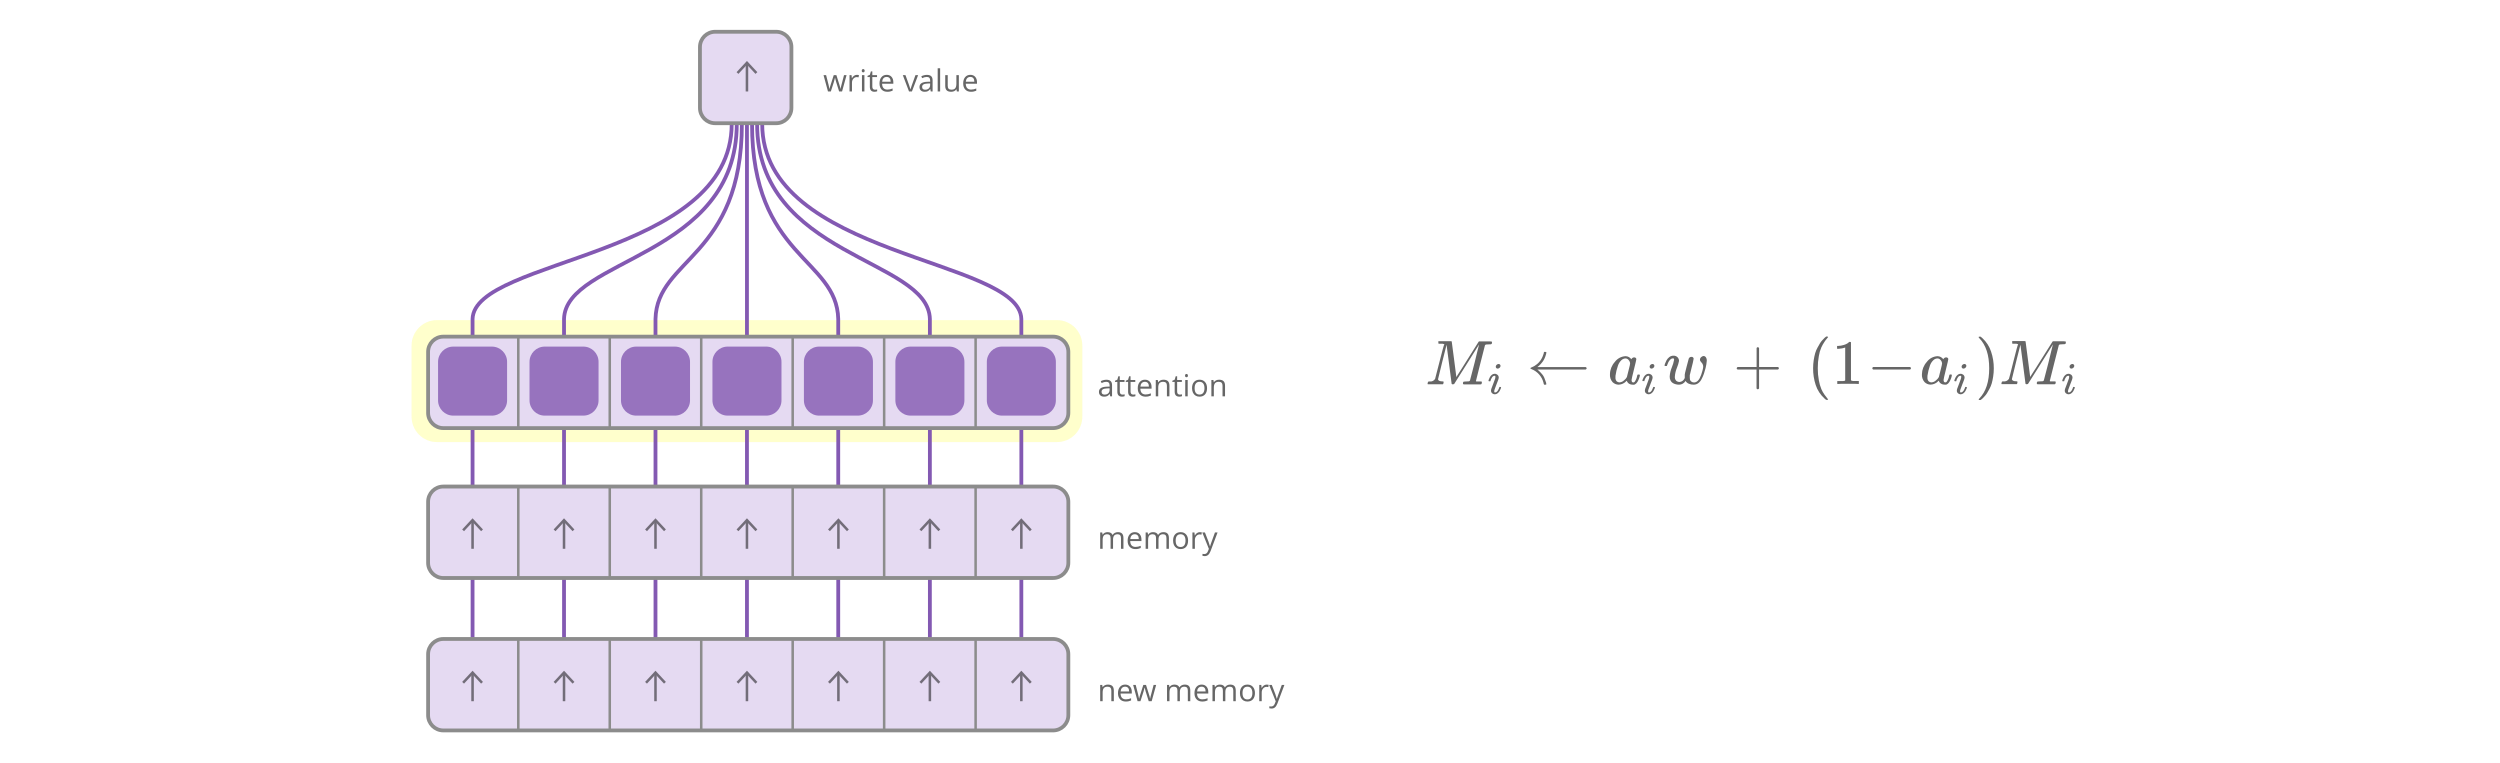
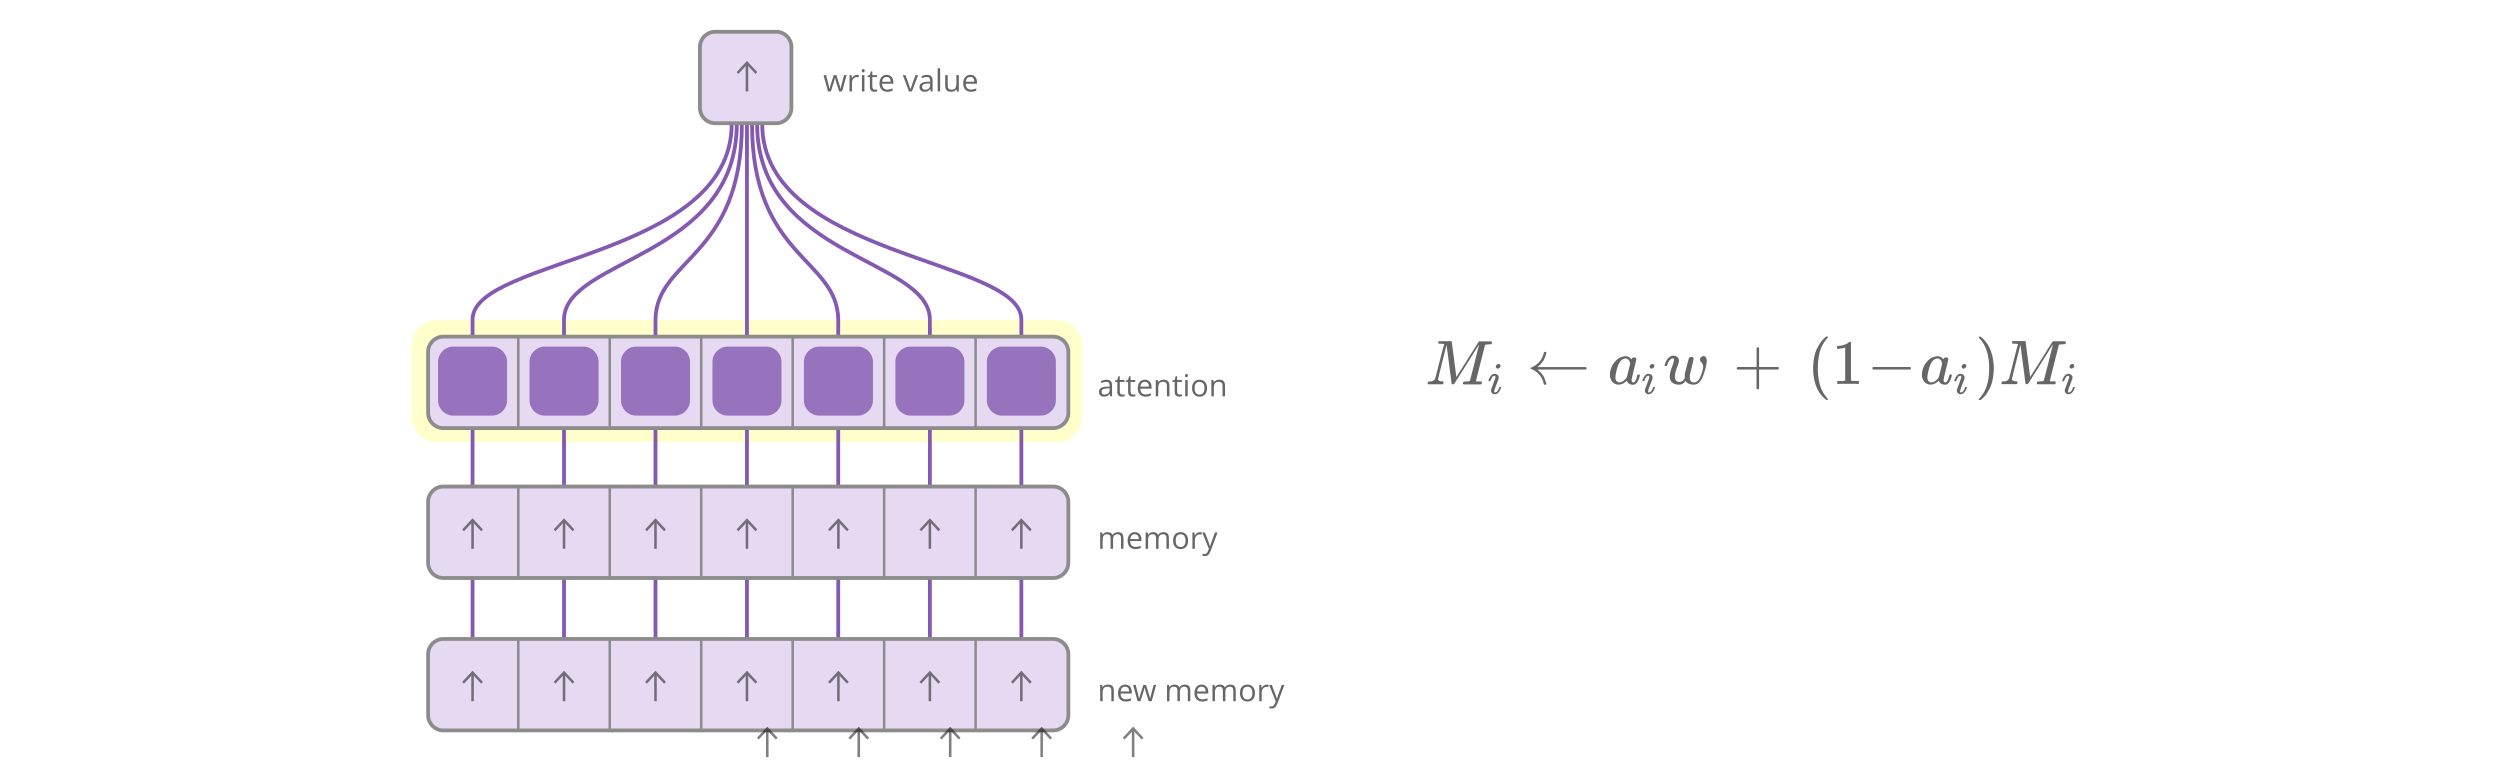
<svg xmlns="http://www.w3.org/2000/svg" xmlns:xlink="http://www.w3.org/1999/xlink" id="background" width="984" height="300" viewBox="0 0 984 300">
  <defs>
    <symbol id="array-1" data-name="array-1" viewBox="0 0 37.5 37.5">
      <rect x="0.75" y="0.75" width="36" height="36" rx="6" ry="6" fill="#e5daf2" stroke="#8c8c8c" stroke-miterlimit="10" stroke-width="1.5" />
    </symbol>
    <symbol id="array-7" data-name="array-7" viewBox="0 0 253.5 37.5">
      <rect x="0.75" y="0.75" width="252" height="36" rx="6" ry="6" fill="#e5daf2" stroke="#8c8c8c" stroke-miterlimit="10" stroke-width="1.5" />
      <line x1="36.25" y1="36.75" x2="36.25" y2="0.75" fill="none" stroke="#8c8c8c" stroke-miterlimit="10" />
      <line x1="72.25" y1="36.75" x2="72.25" y2="0.75" fill="none" stroke="#8c8c8c" stroke-miterlimit="10" />
      <line x1="108.25" y1="36.75" x2="108.25" y2="0.75" fill="none" stroke="#8c8c8c" stroke-miterlimit="10" />
      <line x1="144.25" y1="36.75" x2="144.25" y2="0.75" fill="none" stroke="#8c8c8c" stroke-miterlimit="10" />
      <line x1="180.25" y1="36.75" x2="180.25" y2="0.75" fill="none" stroke="#8c8c8c" stroke-miterlimit="10" />
      <line x1="216.25" y1="36.75" x2="216.25" y2="0.75" fill="none" stroke="#8c8c8c" stroke-miterlimit="10" />
    </symbol>
    <symbol id="array-positive-value" data-name="array-positive-value" viewBox="0 0 36 36">
      <rect width="36" height="36" fill="#0080f7" opacity="0" />
      <rect x="4.42" y="4.42" width="27.17" height="27.17" rx="6" ry="6" fill="#8359b2" opacity="0.8" />
    </symbol>
    <symbol id="array-vector" data-name="array-vector" viewBox="0 0 36 36">
      <rect width="36" height="36" fill="#d8c2f2" opacity="0" />
      <g opacity="0.5">
        <g>
          <line x1="18" y1="24" x2="18" y2="13.08" fill="none" stroke="#000" stroke-miterlimit="10" />
          <polygon points="22.09 16.4 21.36 17.08 18 13.47 14.64 17.08 13.91 16.4 18 12 22.09 16.4" />
        </g>
      </g>
    </symbol>
  </defs>
  <g id="_Group_" data-name="&lt;Group&gt;" opacity="0.2">
    <rect x="162" y="126" width="264" height="48" rx="10" ry="10" opacity="0.04" />
    <rect x="162" y="126" width="264" height="48" rx="10" ry="10" fill="#ff0" />
  </g>
  <g id="paths">
    <path id="path24182" d="M288,48.7c0,52.66-101.44,52.89-102,76.88V251" fill="none" stroke="#8359b2" stroke-miterlimit="10" stroke-width="1.5" />
    <path id="path24184" d="M290,48.7c0,52.66-67.44,52.89-68,76.88V251" fill="none" stroke="#8359b2" stroke-miterlimit="10" stroke-width="1.5" />
    <path id="path24186" d="M292,48.7c0,52.66-33.44,52.89-34,76.88V251" fill="none" stroke="#8359b2" stroke-miterlimit="10" stroke-width="1.5" />
    <path id="path24249" d="M294,48V251" fill="none" stroke="#8359b2" stroke-miterlimit="10" stroke-width="1.5" />
    <path id="path24264" d="M296,48.7c0,52.66,33.37,52.89,33.93,76.88V251" fill="none" stroke="#8359b2" stroke-miterlimit="10" stroke-width="1.5" />
    <path id="path24262" d="M298,48.7c0,52.66,67.44,52.89,68,76.88V251" fill="none" stroke="#8359b2" stroke-miterlimit="10" stroke-width="1.5" />
    <path id="path24260" d="M300,48.7c0,52.66,101.44,52.89,102,76.88V251" fill="none" stroke="#8359b2" stroke-miterlimit="10" stroke-width="1.5" />
  </g>
  <use id="array-1-3" data-name="array-1" width="37.5" height="37.5" transform="translate(274.75 11.75)" xlink:href="#array-1" />
  <use id="array-7-3" data-name="array-7" width="253.5" height="37.5" transform="translate(167.75 131.75)" xlink:href="#array-7" />
  <use width="253.5" height="37.5" transform="translate(167.75 190.75)" xlink:href="#array-7" />
  <use id="array-7-8" data-name="array-7" width="253.5" height="37.5" transform="translate(167.75 250.75)" xlink:href="#array-7" />
  <g id="attention">
    <use width="36" height="36" transform="translate(168 132)" xlink:href="#array-positive-value" />
    <use width="36" height="36" transform="translate(204 132)" xlink:href="#array-positive-value" />
    <use width="36" height="36" transform="translate(240 132)" xlink:href="#array-positive-value" />
    <use width="36" height="36" transform="translate(276 132)" xlink:href="#array-positive-value" />
    <use width="36" height="36" transform="translate(312 132)" xlink:href="#array-positive-value" />
    <use width="36" height="36" transform="translate(348 132)" xlink:href="#array-positive-value" />
    <use width="36" height="36" transform="translate(384 132)" xlink:href="#array-positive-value" />
  </g>
  <g opacity="0.6">
    <text transform="translate(432 216)" font-size="12" font-family="Open Sans">memory</text>
  </g>
  <g opacity="0.6">
    <text transform="translate(432 276)" font-size="12" font-family="Open Sans">new memory</text>
  </g>
  <g opacity="0.6">
    <text transform="translate(324 36)" font-size="12" font-family="Open Sans">write value</text>
  </g>
  <g opacity="0.6">
    <text transform="translate(432 156)" font-size="12" font-family="Open Sans">attention</text>
  </g>
  <use id="write-result" width="36" height="36" transform="translate(276 12)" xlink:href="#array-vector" />
  <g id="memory">
    <use width="36" height="36" transform="translate(168 192)" xlink:href="#array-vector" />
    <use width="36" height="36" transform="translate(204 192)" xlink:href="#array-vector" />
    <use width="36" height="36" transform="translate(240 192)" xlink:href="#array-vector" />
    <use width="36" height="36" transform="translate(276 192)" xlink:href="#array-vector" />
    <use width="36" height="36" transform="translate(312 192)" xlink:href="#array-vector" />
    <use width="36" height="36" transform="translate(348 192)" xlink:href="#array-vector" />
    <use width="36" height="36" transform="translate(384 192)" xlink:href="#array-vector" />
  </g>
  <g id="new-memory">
    <use width="36" height="36" transform="translate(168 252)" xlink:href="#array-vector" />
    <use width="36" height="36" transform="translate(204 252)" xlink:href="#array-vector" />
    <use width="36" height="36" transform="translate(240 252)" xlink:href="#array-vector" />
    <use width="36" height="36" transform="translate(276 252)" xlink:href="#array-vector" />
    <use width="36" height="36" transform="translate(312 252)" xlink:href="#array-vector" />
    <use width="36" height="36" transform="translate(348 252)" xlink:href="#array-vector" />
    <use width="36" height="36" transform="translate(384 252)" xlink:href="#array-vector" />
  </g>
+   <g id="memory-2" data-name="memory">
+     <use width="36" height="36" transform="translate(284 274)" xlink:href="#array-vector" />
+     <use width="36" height="36" transform="translate(320 274)" xlink:href="#array-vector" />
+     <use width="36" height="36" transform="translate(356 274)" xlink:href="#array-vector" />
+     <use width="36" height="36" transform="translate(392 274)" xlink:href="#array-vector" />
+     <use width="36" height="36" transform="translate(428 274)" xlink:href="#array-vector" />
+   </g>
  <g>
    <path d="M568.5,135.49a2.72,2.72,0,0,0-1.42-.2,7.18,7.18,0,0,1-.77,0,0.21,0.21,0,0,1-.17-0.25s0-.11,0-0.27l0-.17a0.75,0.75,0,0,0,0-.12,0.44,0.44,0,0,1,0-.12q0-.1,0-0.07s0,0,.1,0a0.13,0.13,0,0,1,.12,0,0.35,0.35,0,0,0,.2,0l0.3,0h0.75l1.12,0h2.27a0.5,0.5,0,0,1,.4.12q0,0.1.92,7l0.9,7,0.57-.92q0.6-.9,1.6-2.49l2.19-3.49q4.37-7,4.41-7l0.07-.07,0.1-.07,0.15,0h3.39a6.06,6.06,0,0,0,.72,0q0.85,0,.85.27a2,2,0,0,1-.07.42q-0.07.3-.07,0.32a1.48,1.48,0,0,1-.92.15,11.1,11.1,0,0,0-1.27.07,0.71,0.71,0,0,0-.45.27q-0.07.12-1.8,7.06t-1.75,7a0.2,0.2,0,0,0,0,.12l0.17,0.1a0.8,0.8,0,0,0,.42,0,4,4,0,0,1,.82,0h0.77a0.9,0.9,0,0,1,.15.27,1.65,1.65,0,0,1-.17.75,0.55,0.55,0,0,1-.4.12l-1,0q-0.9,0-2.29,0h-2.29a7.36,7.36,0,0,0-.87,0q-0.42,0-.42-0.25s0-.15,0-0.35a0.78,0.78,0,0,1,.2-0.45,2.07,2.07,0,0,1,.57-0.07q0.67,0,1.5-.07a0.66,0.66,0,0,0,.47-0.3q0-.1.95-3.64t1.77-7.06l0.87-3.52-4.84,7.71q-4.89,7.78-5,7.91l-0.1,0a0.81,0.81,0,0,1-.4.07,0.44,0.44,0,0,1-.45-0.17q0-.1-1-7.73l-1-7.66-1.7,6.73q-1.67,6.63-1.67,6.86,0.15,0.82,1.8.82h0.25a0.48,0.48,0,0,1,.17.22,1.17,1.17,0,0,1-.07.45,0.78,0.78,0,0,1-.2.45,1.18,1.18,0,0,1-.27,0h-0.3l-0.85,0q-0.6,0-1.6,0l-1.55,0-0.92,0a1.35,1.35,0,0,1-.47,0,0.23,0.23,0,0,1-.1-0.22,2.65,2.65,0,0,1,.07-0.35,1.52,1.52,0,0,1,.12-0.37,0.58,0.58,0,0,1,.55-0.15,2.21,2.21,0,0,0,2.22-1q0.1-.15,1.72-6.68T568.5,135.49Z" fill="#666" />
    <path d="M585.86,149.86a1.93,1.93,0,0,1,.16-0.55,8.46,8.46,0,0,1,.42-0.9,2.91,2.91,0,0,1,.78-0.9,1.6,1.6,0,0,1,1.06-.39,1.67,1.67,0,0,1,1.15.41,1.44,1.44,0,0,1,.48,1.09,3.42,3.42,0,0,1-.25,1q-0.25.69-.71,1.85t-0.74,2a2.89,2.89,0,0,0-.09.56q0,0.44.3,0.44a1.17,1.17,0,0,0,.34-0.05,1.21,1.21,0,0,0,.41-0.25,2.39,2.39,0,0,0,.48-0.62,5.12,5.12,0,0,0,.44-1,0.72,0.72,0,0,1,.09-0.25,0.65,0.65,0,0,1,.3,0q0.35,0,.35.18a1.93,1.93,0,0,1-.16.55,6.94,6.94,0,0,1-.44.9,3,3,0,0,1-.79.88,1.78,1.78,0,0,1-1.09.39,1.66,1.66,0,0,1-1-.37,1.38,1.38,0,0,1-.49-1.13,1.77,1.77,0,0,1,.09-0.56q0.09-.26.76-2t0.78-2.13a2.93,2.93,0,0,0,.12-0.69q0-.42-0.3-0.42h0a1.23,1.23,0,0,0-1,.58,4.11,4.11,0,0,0-.67,1.48l0,0.05a0.14,0.14,0,0,0,0,.05,0.05,0.05,0,0,1,0,0l-0.05,0H586A0.3,0.3,0,0,1,585.86,149.86Zm2.87-5.52a1,1,0,0,1,.34-0.74,1.17,1.17,0,0,1,.78-0.34,0.72,0.72,0,0,1,.53.21,0.78,0.78,0,0,1,.23.53,1,1,0,0,1-.35.74,1.18,1.18,0,0,1-.78.35,0.79,0.79,0,0,1-.49-0.18A0.73,0.73,0,0,1,588.73,144.34Z" fill="#666" />
    <path d="M624.52,144.67v0.27a0.62,0.62,0,0,1-.37.5H605.09l0.42,0.35a6.81,6.81,0,0,1,.72.67q0.35,0.37.82,0.92a5.08,5.08,0,0,1,.82,1.4q0.35,0.85.65,1.77a2.8,2.8,0,0,1,.12.62q0,0.27-.5.27h-0.25a0.2,0.2,0,0,1-.15-0.1,1,1,0,0,1-.12-0.22,2.41,2.41,0,0,1-.1-0.47,7.62,7.62,0,0,0-1.7-3.24,7.69,7.69,0,0,0-3-2.12,1,1,0,0,1-.45-0.27,0.29,0.29,0,0,1,.1-0.25,1.65,1.65,0,0,1,.35-0.17,7.67,7.67,0,0,0,2.12-1.25,7.4,7.4,0,0,0,1.42-1.52,8.58,8.58,0,0,0,.8-1.47,12.23,12.23,0,0,0,.42-1.15l0.07-.42a1.83,1.83,0,0,1,.07-0.2,0.27,0.27,0,0,1,.12-0.1,0.77,0.77,0,0,1,.32,0q0.5,0,.5.27a2.8,2.8,0,0,1-.12.62,10.5,10.5,0,0,1-.62,1.72,7.2,7.2,0,0,1-.8,1.35q-0.42.55-.77,0.92a7.44,7.44,0,0,1-.75.7l-0.5.42h19.06a0.62,0.62,0,0,1,.37.5v-0.27Z" fill="#666" />
    <path d="M641.61,143a2.26,2.26,0,0,0-.12-0.55,2.37,2.37,0,0,0-.57-0.87,1.59,1.59,0,0,0-1.15-.5,2.39,2.39,0,0,0-1.67.77,5.22,5.22,0,0,0-1.25,2,19.92,19.92,0,0,0-1,4.09v0.27a1.33,1.33,0,0,1,0,.3,2.09,2.09,0,0,0,.45,1.55,1.61,1.61,0,0,0,1.07.45,2.82,2.82,0,0,0,1.87-.82,4.19,4.19,0,0,0,1.1-1.27q0-.1.67-2.67T641.61,143Zm-7.93,4.27a7.37,7.37,0,0,1,1.9-4.79,5.58,5.58,0,0,1,4.27-2.29,2.83,2.83,0,0,1,2.24,1.22,1.25,1.25,0,0,1,1.15-.75,0.89,0.89,0,0,1,.57.2,0.61,0.61,0,0,1,.25.5q0,0.32-.92,4t-0.95,4.14a1.33,1.33,0,0,0,.17.82,0.73,0.73,0,0,0,.52.22,1.08,1.08,0,0,0,.5-0.22,5.66,5.66,0,0,0,1-2.39,0.93,0.93,0,0,1,.25-0.52,0.73,0.73,0,0,1,.25,0H645q0.47,0,.47.22a4,4,0,0,1-.12.67,7.83,7.83,0,0,1-.5,1.35,4.25,4.25,0,0,1-.8,1.25,2.47,2.47,0,0,1-.8.52,2.66,2.66,0,0,1-.6,0,2.55,2.55,0,0,1-1.42-.37,1.91,1.91,0,0,1-.75-0.77l-0.15-.37s0,0-.1,0l-0.1.1a4.37,4.37,0,0,1-3,1.4,3.4,3.4,0,0,1-2.42-1A4.2,4.2,0,0,1,633.68,147.26Z" fill="#666" />
    <path d="M646.42,149.86a1.93,1.93,0,0,1,.16-0.55,8.46,8.46,0,0,1,.42-0.9,2.91,2.91,0,0,1,.78-0.9,1.6,1.6,0,0,1,1.06-.39,1.67,1.67,0,0,1,1.15.41,1.44,1.44,0,0,1,.48,1.09,3.42,3.42,0,0,1-.25,1q-0.25.69-.71,1.85t-0.74,2a2.89,2.89,0,0,0-.09.56q0,0.44.3,0.44a1.17,1.17,0,0,0,.34-0.05,1.21,1.21,0,0,0,.41-0.25,2.39,2.39,0,0,0,.48-0.62,5.12,5.12,0,0,0,.44-1,0.72,0.72,0,0,1,.09-0.25,0.65,0.65,0,0,1,.3,0q0.35,0,.35.18a1.93,1.93,0,0,1-.16.55,6.94,6.94,0,0,1-.44.9,2.94,2.94,0,0,1-.79.88,1.78,1.78,0,0,1-1.09.39,1.66,1.66,0,0,1-1-.37,1.38,1.38,0,0,1-.49-1.13,1.77,1.77,0,0,1,.09-0.56q0.09-.26.76-2t0.78-2.13a2.92,2.92,0,0,0,.12-0.69q0-.42-0.3-0.42h0a1.23,1.23,0,0,0-1,.58,4.11,4.11,0,0,0-.67,1.48l0,0.05a0.14,0.14,0,0,0,0,.05,0.05,0.05,0,0,1,0,0L647,150h-0.46A0.3,0.3,0,0,1,646.42,149.86Zm2.87-5.52a1,1,0,0,1,.34-0.74,1.17,1.17,0,0,1,.78-0.34,0.72,0.72,0,0,1,.53.21,0.78,0.78,0,0,1,.23.53,1,1,0,0,1-.35.74,1.18,1.18,0,0,1-.78.35,0.79,0.79,0,0,1-.49-0.18A0.73,0.73,0,0,1,649.29,144.34Z" fill="#666" />
    <path d="M669.1,141.58a1.33,1.33,0,0,1,.47-1,1.6,1.6,0,0,1,1-.47,1.07,1.07,0,0,1,.82.45,2.3,2.3,0,0,1,.4,1.42,16.79,16.79,0,0,1-.47,2.87q-0.37,1.4-.67,2.29a14.82,14.82,0,0,1-.87,2,4.62,4.62,0,0,1-1.37,1.7,3,3,0,0,1-1.8.57,4.52,4.52,0,0,1-1.95-.4,2.61,2.61,0,0,1-1.22-1.07l-0.07.1a3,3,0,0,1-2.49,1.37,5.12,5.12,0,0,1-1.25-.15,4.69,4.69,0,0,1-1.17-.47,2.38,2.38,0,0,1-.92-1,3.27,3.27,0,0,1-.35-1.57,11.27,11.27,0,0,1,.85-3.64,13.67,13.67,0,0,0,.87-2.92v-0.35a0.27,0.27,0,0,0-.1-0.17,0.37,0.37,0,0,0-.27-0.1h-0.1a1.45,1.45,0,0,0-1,.47,3.94,3.94,0,0,0-.75,1,6.59,6.59,0,0,0-.42,1,2.44,2.44,0,0,1-.2.55,0.83,0.83,0,0,1-.4,0H655.3a0.42,0.42,0,0,1-.15-0.22,2.93,2.93,0,0,1,.2-0.7,11.08,11.08,0,0,1,.57-1.27,4,4,0,0,1,1.1-1.3,2.54,2.54,0,0,1,1.62-.57,2.13,2.13,0,0,1,1.65.62,2.07,2.07,0,0,1,.57,1.45,13.33,13.33,0,0,1-.82,2.69,11,11,0,0,0-.82,3.47,2.11,2.11,0,0,0,.52,1.62,2,2,0,0,0,1.32.5A2.32,2.32,0,0,0,663,149l0.12-.22V148a0.52,0.52,0,0,1,0-.2,0.43,0.43,0,0,0,0-.17,0.93,0.93,0,0,1,0-.22l0.07-.32q0-.22.07-0.42a3.82,3.82,0,0,1,.15-0.6,7,7,0,0,0,.2-0.8q0.07-.4.27-1.07,0.72-2.84.82-3.07a1.11,1.11,0,0,1,1.07-.67,0.74,0.74,0,0,1,.65.25,1,1,0,0,1,.2.47,31.33,31.33,0,0,1-.72,3.19q-0.72,2.87-.8,3.29a5.42,5.42,0,0,0,0,.87v0.17a3.44,3.44,0,0,0,.07.72,1.47,1.47,0,0,0,.47.72,1.67,1.67,0,0,0,1.12.4q1.77,0,2.82-3a15.4,15.4,0,0,0,.5-1.62,8.78,8.78,0,0,0,.3-1.5,2.27,2.27,0,0,0-.32-1.3,5.6,5.6,0,0,0-.65-0.8A1,1,0,0,1,669.1,141.58Z" fill="#666" />
    <path d="M683.59,145.27v-0.32a0.54,0.54,0,0,1,.35-0.5h7.46V140.7l0-3.74a0.66,0.66,0,0,1,.47-0.32,0.55,0.55,0,0,1,.5.37v7.43h7.43a0.52,0.52,0,0,1,0,1h-7.43v7.43a0.56,0.56,0,0,1-.45.35h-0.1a0.48,0.48,0,0,1-.45-0.35v-7.43h-7.46a0.54,0.54,0,0,1-.35-0.5v0.32Z" fill="#666" />
    <path d="M713.64,144.94a20.52,20.52,0,0,1,.25-3.27,22.87,22.87,0,0,1,.57-2.67,10.45,10.45,0,0,1,.92-2.19q0.6-1.07.95-1.67a6.62,6.62,0,0,1,1-1.3q0.7-.7.82-0.85a4.49,4.49,0,0,1,.62-0.52h0.42q0.35,0,.35.22a2,2,0,0,1-.42.52,11.33,11.33,0,0,0-1,1.32,17.26,17.26,0,0,0-1.22,2.15,14.19,14.19,0,0,0-1,3.44,25.18,25.18,0,0,0-.42,4.81,24.79,24.79,0,0,0,.42,4.79,16.21,16.21,0,0,0,1,3.47,11.3,11.3,0,0,0,1.22,2.15q0.62,0.82,1,1.32a5.62,5.62,0,0,1,.42.52q0,0.22-.37.22h-0.4l-0.7-.6a12.31,12.31,0,0,1-3.42-5.29A20.39,20.39,0,0,1,713.64,144.94Z" fill="#666" />
    <path d="M726.32,136.76l-0.32.12a7.15,7.15,0,0,1-1,.25,11.5,11.5,0,0,1-1.45.17h-0.47v-1.15h0.47a8.11,8.11,0,0,0,2.17-.37,5.89,5.89,0,0,0,1.4-.6,6.4,6.4,0,0,0,.7-0.55,0.38,0.38,0,0,1,.3-0.07,0.69,0.69,0,0,1,.42.15v7.46l0,7.48a1,1,0,0,0,.3.22,3,3,0,0,0,.6.1q0.47,0,1.55,0h0.65v1.15h-0.27q-0.52-.07-4-0.07t-3.92.07h-0.3V150h1.6a6,6,0,0,0,.62,0,2.44,2.44,0,0,0,.4-0.07l0.2,0a0.5,0.5,0,0,0,.15-0.12,0.2,0.2,0,0,1,.15-0.1v-12.9Z" fill="#666" />
    <path d="M736.94,145.27v-0.32a0.54,0.54,0,0,1,.35-0.5h14.49a0.52,0.52,0,0,1,0,1H737.29a0.54,0.54,0,0,1-.35-0.5v0.32Z" fill="#666" />
    <path d="M764.4,143a2.26,2.26,0,0,0-.12-0.55,2.37,2.37,0,0,0-.57-0.87,1.59,1.59,0,0,0-1.15-.5,2.39,2.39,0,0,0-1.67.77,5.22,5.22,0,0,0-1.25,2,19.91,19.91,0,0,0-1,4.09v0.27a1.33,1.33,0,0,1,0,.3,2.09,2.09,0,0,0,.45,1.55,1.61,1.61,0,0,0,1.07.45,2.82,2.82,0,0,0,1.87-.82,4.19,4.19,0,0,0,1.1-1.27q0-.1.67-2.67T764.4,143Zm-7.93,4.27a7.37,7.37,0,0,1,1.9-4.79,5.58,5.58,0,0,1,4.27-2.29,2.83,2.83,0,0,1,2.24,1.22,1.25,1.25,0,0,1,1.15-.75,0.89,0.89,0,0,1,.57.2,0.61,0.61,0,0,1,.25.5q0,0.32-.92,4T765,149.48a1.33,1.33,0,0,0,.17.82,0.73,0.73,0,0,0,.52.22,1.08,1.08,0,0,0,.5-0.22,5.66,5.66,0,0,0,1-2.39,0.93,0.93,0,0,1,.25-0.52,0.73,0.73,0,0,1,.25,0h0.1q0.47,0,.47.22a4,4,0,0,1-.12.67,7.82,7.82,0,0,1-.5,1.35,4.25,4.25,0,0,1-.8,1.25,2.47,2.47,0,0,1-.8.52,2.66,2.66,0,0,1-.6,0,2.55,2.55,0,0,1-1.42-.37,1.91,1.91,0,0,1-.75-0.77l-0.15-.37s0,0-.1,0l-0.1.1a4.37,4.37,0,0,1-3,1.4,3.4,3.4,0,0,1-2.42-1A4.2,4.2,0,0,1,756.47,147.26Z" fill="#666" />
    <path d="M769.21,149.86a1.93,1.93,0,0,1,.16-0.55,8.48,8.48,0,0,1,.42-0.9,2.91,2.91,0,0,1,.78-0.9,1.6,1.6,0,0,1,1.06-.39,1.67,1.67,0,0,1,1.15.41,1.44,1.44,0,0,1,.48,1.09,3.42,3.42,0,0,1-.25,1q-0.25.69-.71,1.85t-0.74,2a2.88,2.88,0,0,0-.09.56q0,0.44.3,0.44a1.17,1.17,0,0,0,.34-0.05,1.21,1.21,0,0,0,.41-0.25,2.39,2.39,0,0,0,.48-0.62,5.12,5.12,0,0,0,.44-1,0.73,0.73,0,0,1,.09-0.25,0.65,0.65,0,0,1,.3,0q0.35,0,.35.18a1.93,1.93,0,0,1-.16.55,7,7,0,0,1-.44.9,2.94,2.94,0,0,1-.79.88,1.78,1.78,0,0,1-1.09.39,1.66,1.66,0,0,1-1-.37,1.38,1.38,0,0,1-.49-1.13,1.77,1.77,0,0,1,.09-0.56q0.09-.26.76-2t0.78-2.13a2.93,2.93,0,0,0,.12-0.69q0-.42-0.3-0.42h0a1.23,1.23,0,0,0-1,.58,4.11,4.11,0,0,0-.67,1.48l0,0.05a0.14,0.14,0,0,0,0,.05,0.05,0.05,0,0,1,0,0l-0.05,0h-0.46A0.3,0.3,0,0,1,769.21,149.86Zm2.87-5.52a1,1,0,0,1,.34-0.74,1.17,1.17,0,0,1,.78-0.34,0.72,0.72,0,0,1,.53.21,0.78,0.78,0,0,1,.23.53,1,1,0,0,1-.35.74,1.18,1.18,0,0,1-.78.35,0.79,0.79,0,0,1-.49-0.18A0.73,0.73,0,0,1,772.09,144.34Z" fill="#666" />
    <path d="M778.92,132.5l0.1,0h0.55l0.7,0.6a12.31,12.31,0,0,1,3.42,5.29,20.39,20.39,0,0,1,1.07,6.59,20.82,20.82,0,0,1-.25,3.27,21.46,21.46,0,0,1-.57,2.67,11.23,11.23,0,0,1-.92,2.2q-0.6,1.1-.95,1.67a7.59,7.59,0,0,1-1,1.27l-0.8.82q-0.12.12-.57,0.47l-0.1.1H779a0.15,0.15,0,0,1-.12-0.07,0.59,0.59,0,0,1-.07-0.22l0.27-.32q3.87-4,3.87-11.85t-3.87-11.85l-0.27-.32A0.29,0.29,0,0,1,778.92,132.5Z" fill="#666" />
    <path d="M794.34,135.49a2.72,2.72,0,0,0-1.42-.2,7.18,7.18,0,0,1-.77,0A0.21,0.21,0,0,1,792,135s0-.11,0-0.27l0-.17a0.75,0.75,0,0,0,0-.12,0.44,0.44,0,0,1,0-.12q0-.1,0-0.07s0,0,.1,0a0.13,0.13,0,0,1,.12,0,0.35,0.35,0,0,0,.2,0l0.3,0h0.75l1.12,0h2.27a0.5,0.5,0,0,1,.4.12q0,0.1.92,7l0.9,7,0.57-.92q0.6-.9,1.6-2.49l2.2-3.49q4.37-7,4.41-7l0.07-.07,0.1-.07,0.15,0h3.39a6.06,6.06,0,0,0,.72,0q0.85,0,.85.27a2,2,0,0,1-.07.42q-0.07.3-.07,0.32a1.48,1.48,0,0,1-.92.15,11.09,11.09,0,0,0-1.27.07,0.71,0.71,0,0,0-.45.27q-0.07.12-1.8,7.06t-1.75,7a0.2,0.2,0,0,0,0,.12l0.17,0.1a0.8,0.8,0,0,0,.42,0,4,4,0,0,1,.82,0h0.77a0.9,0.9,0,0,1,.15.27,1.65,1.65,0,0,1-.17.75,0.55,0.55,0,0,1-.4.12l-1,0q-0.9,0-2.29,0h-2.29a7.36,7.36,0,0,0-.87,0q-0.42,0-.42-0.25s0-.15,0-0.35a0.78,0.78,0,0,1,.2-0.45,2.07,2.07,0,0,1,.57-0.07q0.67,0,1.5-.07a0.66,0.66,0,0,0,.47-0.3q0-.1.95-3.64t1.77-7.06l0.87-3.52-4.84,7.71q-4.89,7.78-5,7.91l-0.1,0a0.81,0.81,0,0,1-.4.07,0.44,0.44,0,0,1-.45-0.17q0-.1-1-7.73l-1-7.66-1.7,6.73q-1.67,6.63-1.67,6.86,0.15,0.82,1.8.82h0.25a0.48,0.48,0,0,1,.17.22,1.17,1.17,0,0,1-.07.45,0.78,0.78,0,0,1-.2.45,1.18,1.18,0,0,1-.27,0h-0.3l-0.85,0q-0.6,0-1.6,0l-1.55,0-0.92,0a1.35,1.35,0,0,1-.47,0,0.23,0.23,0,0,1-.1-0.22,2.65,2.65,0,0,1,.07-0.35,1.52,1.52,0,0,1,.12-0.37,0.58,0.58,0,0,1,.55-0.15,2.21,2.21,0,0,0,2.22-1q0.1-.15,1.72-6.68T794.34,135.49Z" fill="#666" />
    <path d="M811.69,149.86a1.93,1.93,0,0,1,.16-0.55,8.48,8.48,0,0,1,.42-0.9,2.91,2.91,0,0,1,.78-0.9,1.6,1.6,0,0,1,1.06-.39,1.67,1.67,0,0,1,1.15.41,1.44,1.44,0,0,1,.48,1.09,3.42,3.42,0,0,1-.25,1q-0.25.69-.71,1.85t-0.74,2a2.88,2.88,0,0,0-.09.56q0,0.44.3,0.44a1.17,1.17,0,0,0,.34-0.05,1.21,1.21,0,0,0,.41-0.25,2.39,2.39,0,0,0,.48-0.62,5.12,5.12,0,0,0,.44-1,0.73,0.73,0,0,1,.09-0.25,0.65,0.65,0,0,1,.3,0q0.35,0,.35.18a1.93,1.93,0,0,1-.16.55,7,7,0,0,1-.44.9,2.94,2.94,0,0,1-.79.88,1.78,1.78,0,0,1-1.09.39,1.66,1.66,0,0,1-1-.37,1.38,1.38,0,0,1-.49-1.13,1.77,1.77,0,0,1,.09-0.56q0.09-.26.76-2t0.78-2.13a2.93,2.93,0,0,0,.12-0.69q0-.42-0.3-0.42h0a1.23,1.23,0,0,0-1,.58,4.11,4.11,0,0,0-.67,1.48l0,0.05a0.14,0.14,0,0,0,0,.05,0.05,0.05,0,0,1,0,0l-0.05,0H811.8A0.3,0.3,0,0,1,811.69,149.86Zm2.87-5.52a1,1,0,0,1,.34-0.74,1.17,1.17,0,0,1,.78-0.34,0.72,0.72,0,0,1,.53.21,0.78,0.78,0,0,1,.23.53,1,1,0,0,1-.35.74,1.18,1.18,0,0,1-.78.35,0.79,0.79,0,0,1-.49-0.18A0.73,0.73,0,0,1,814.57,144.34Z" fill="#666" />
  </g>
</svg>
